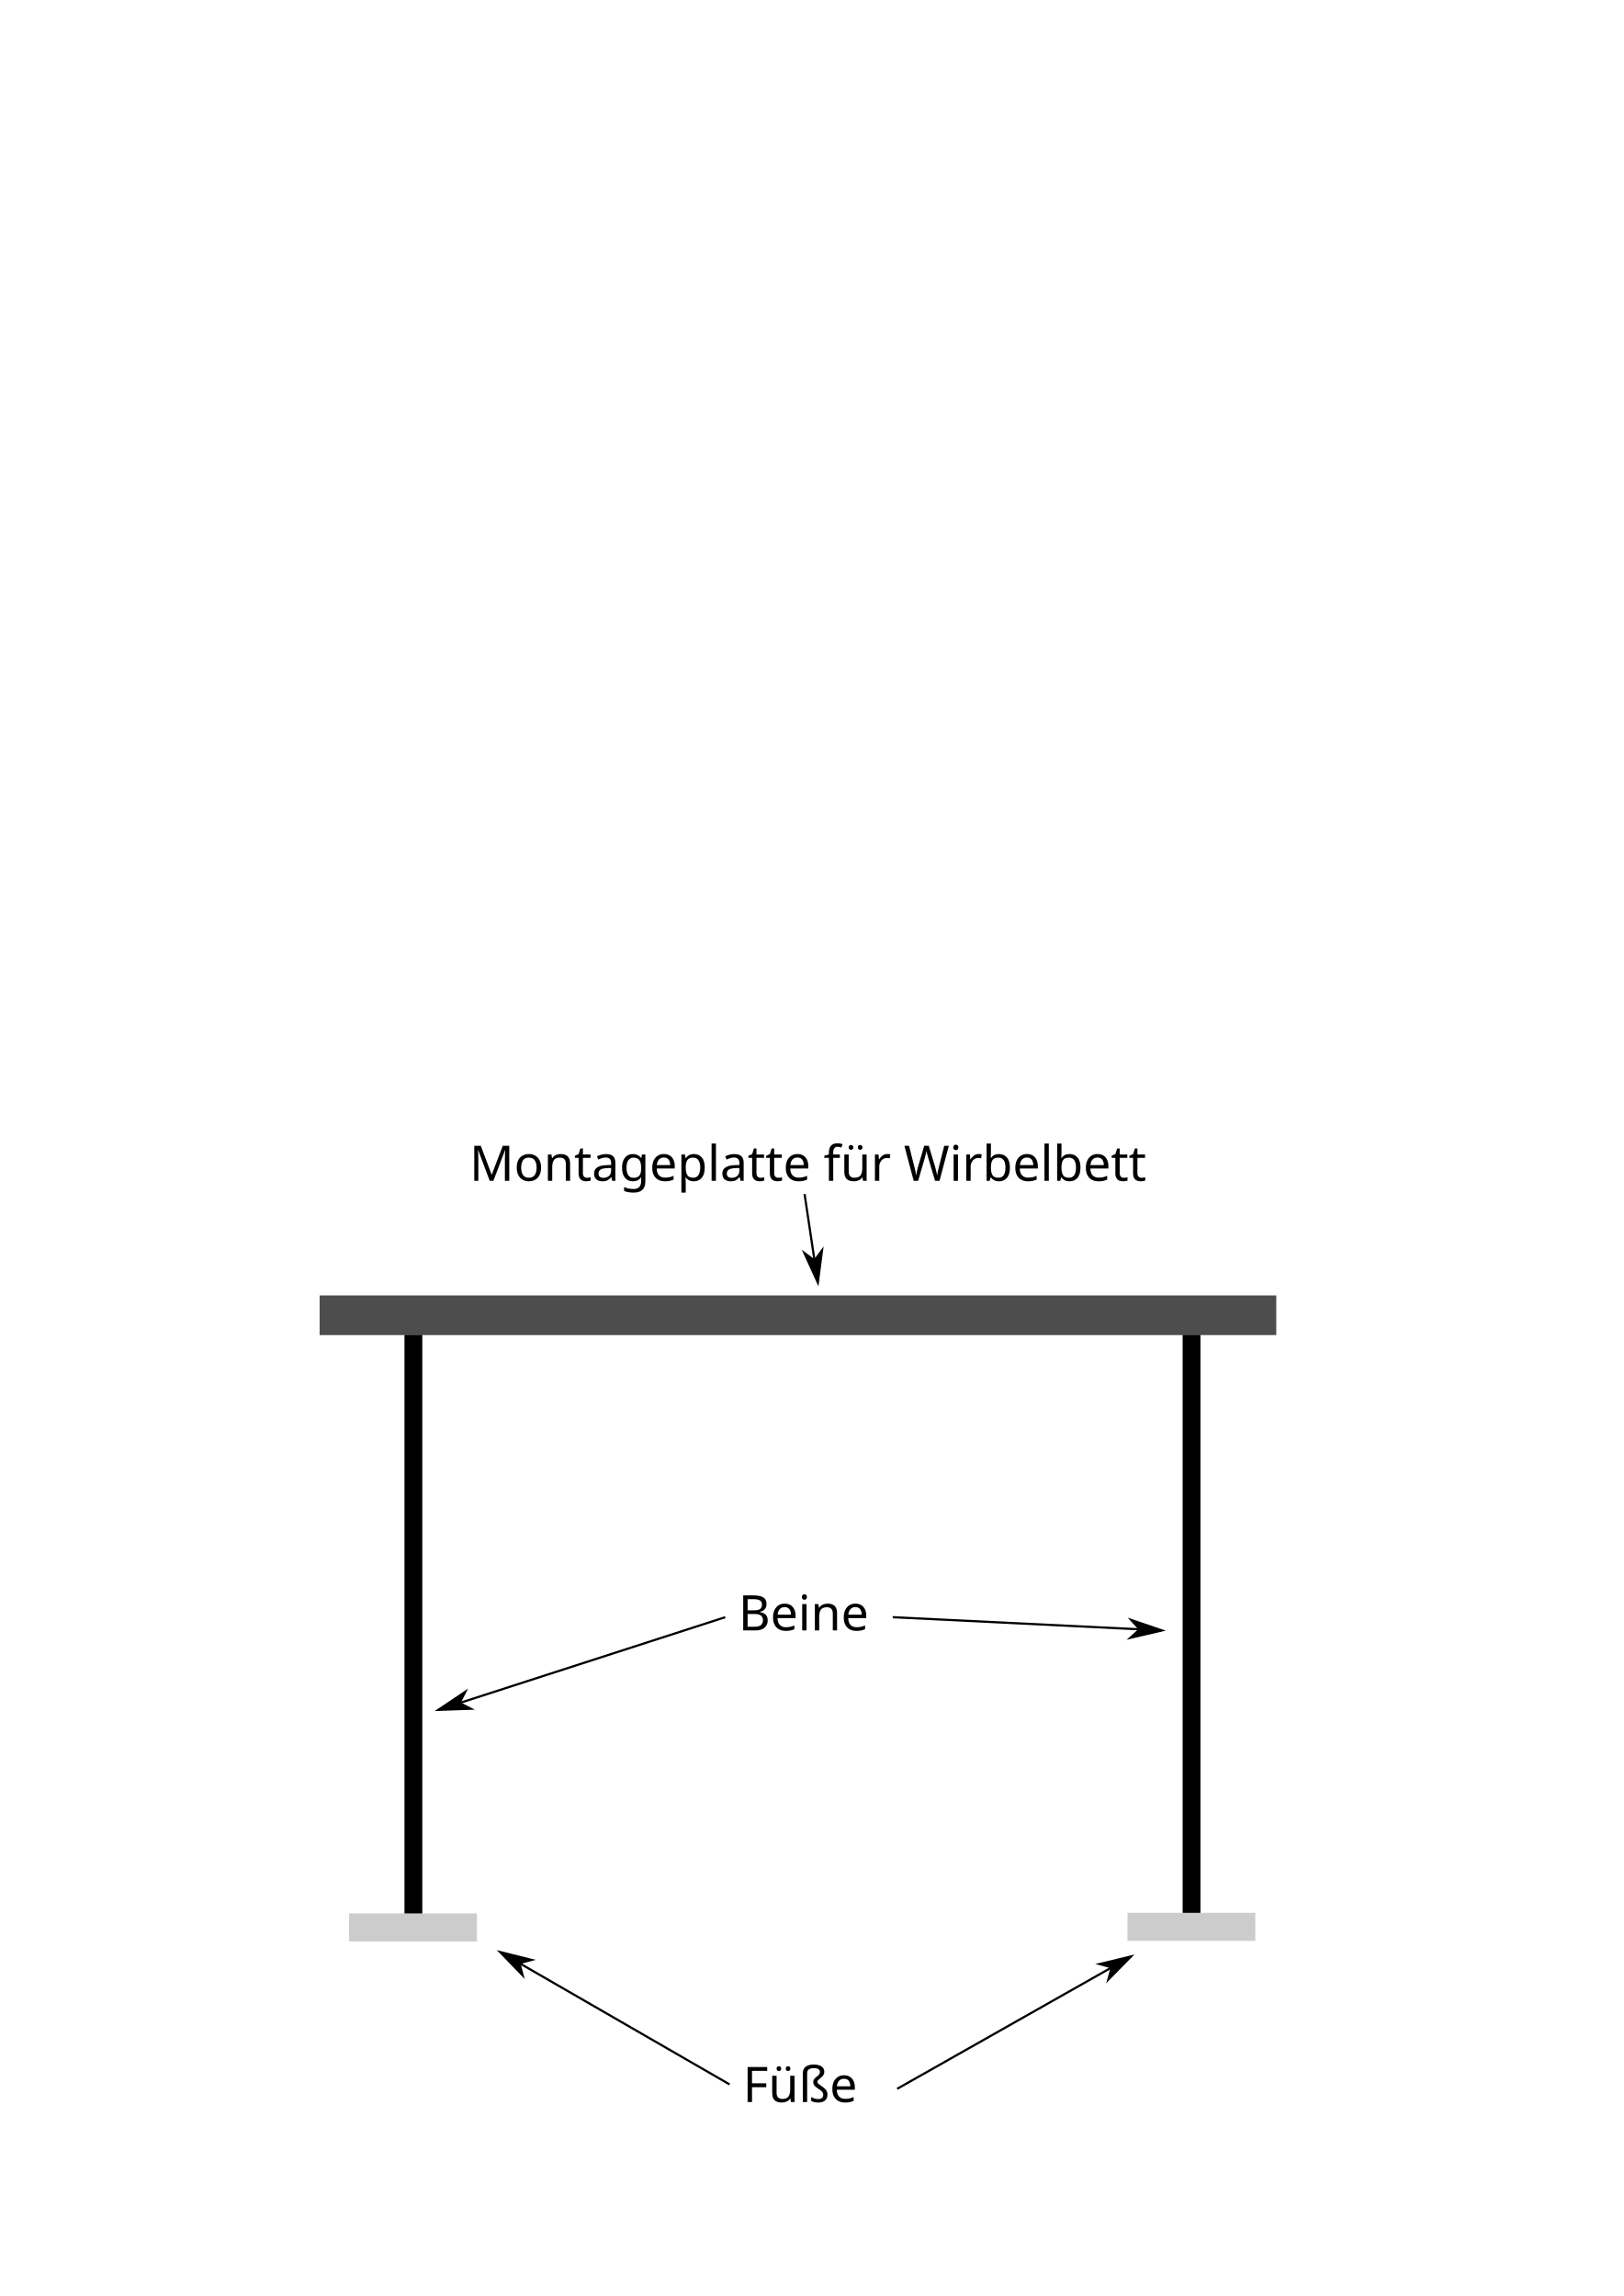
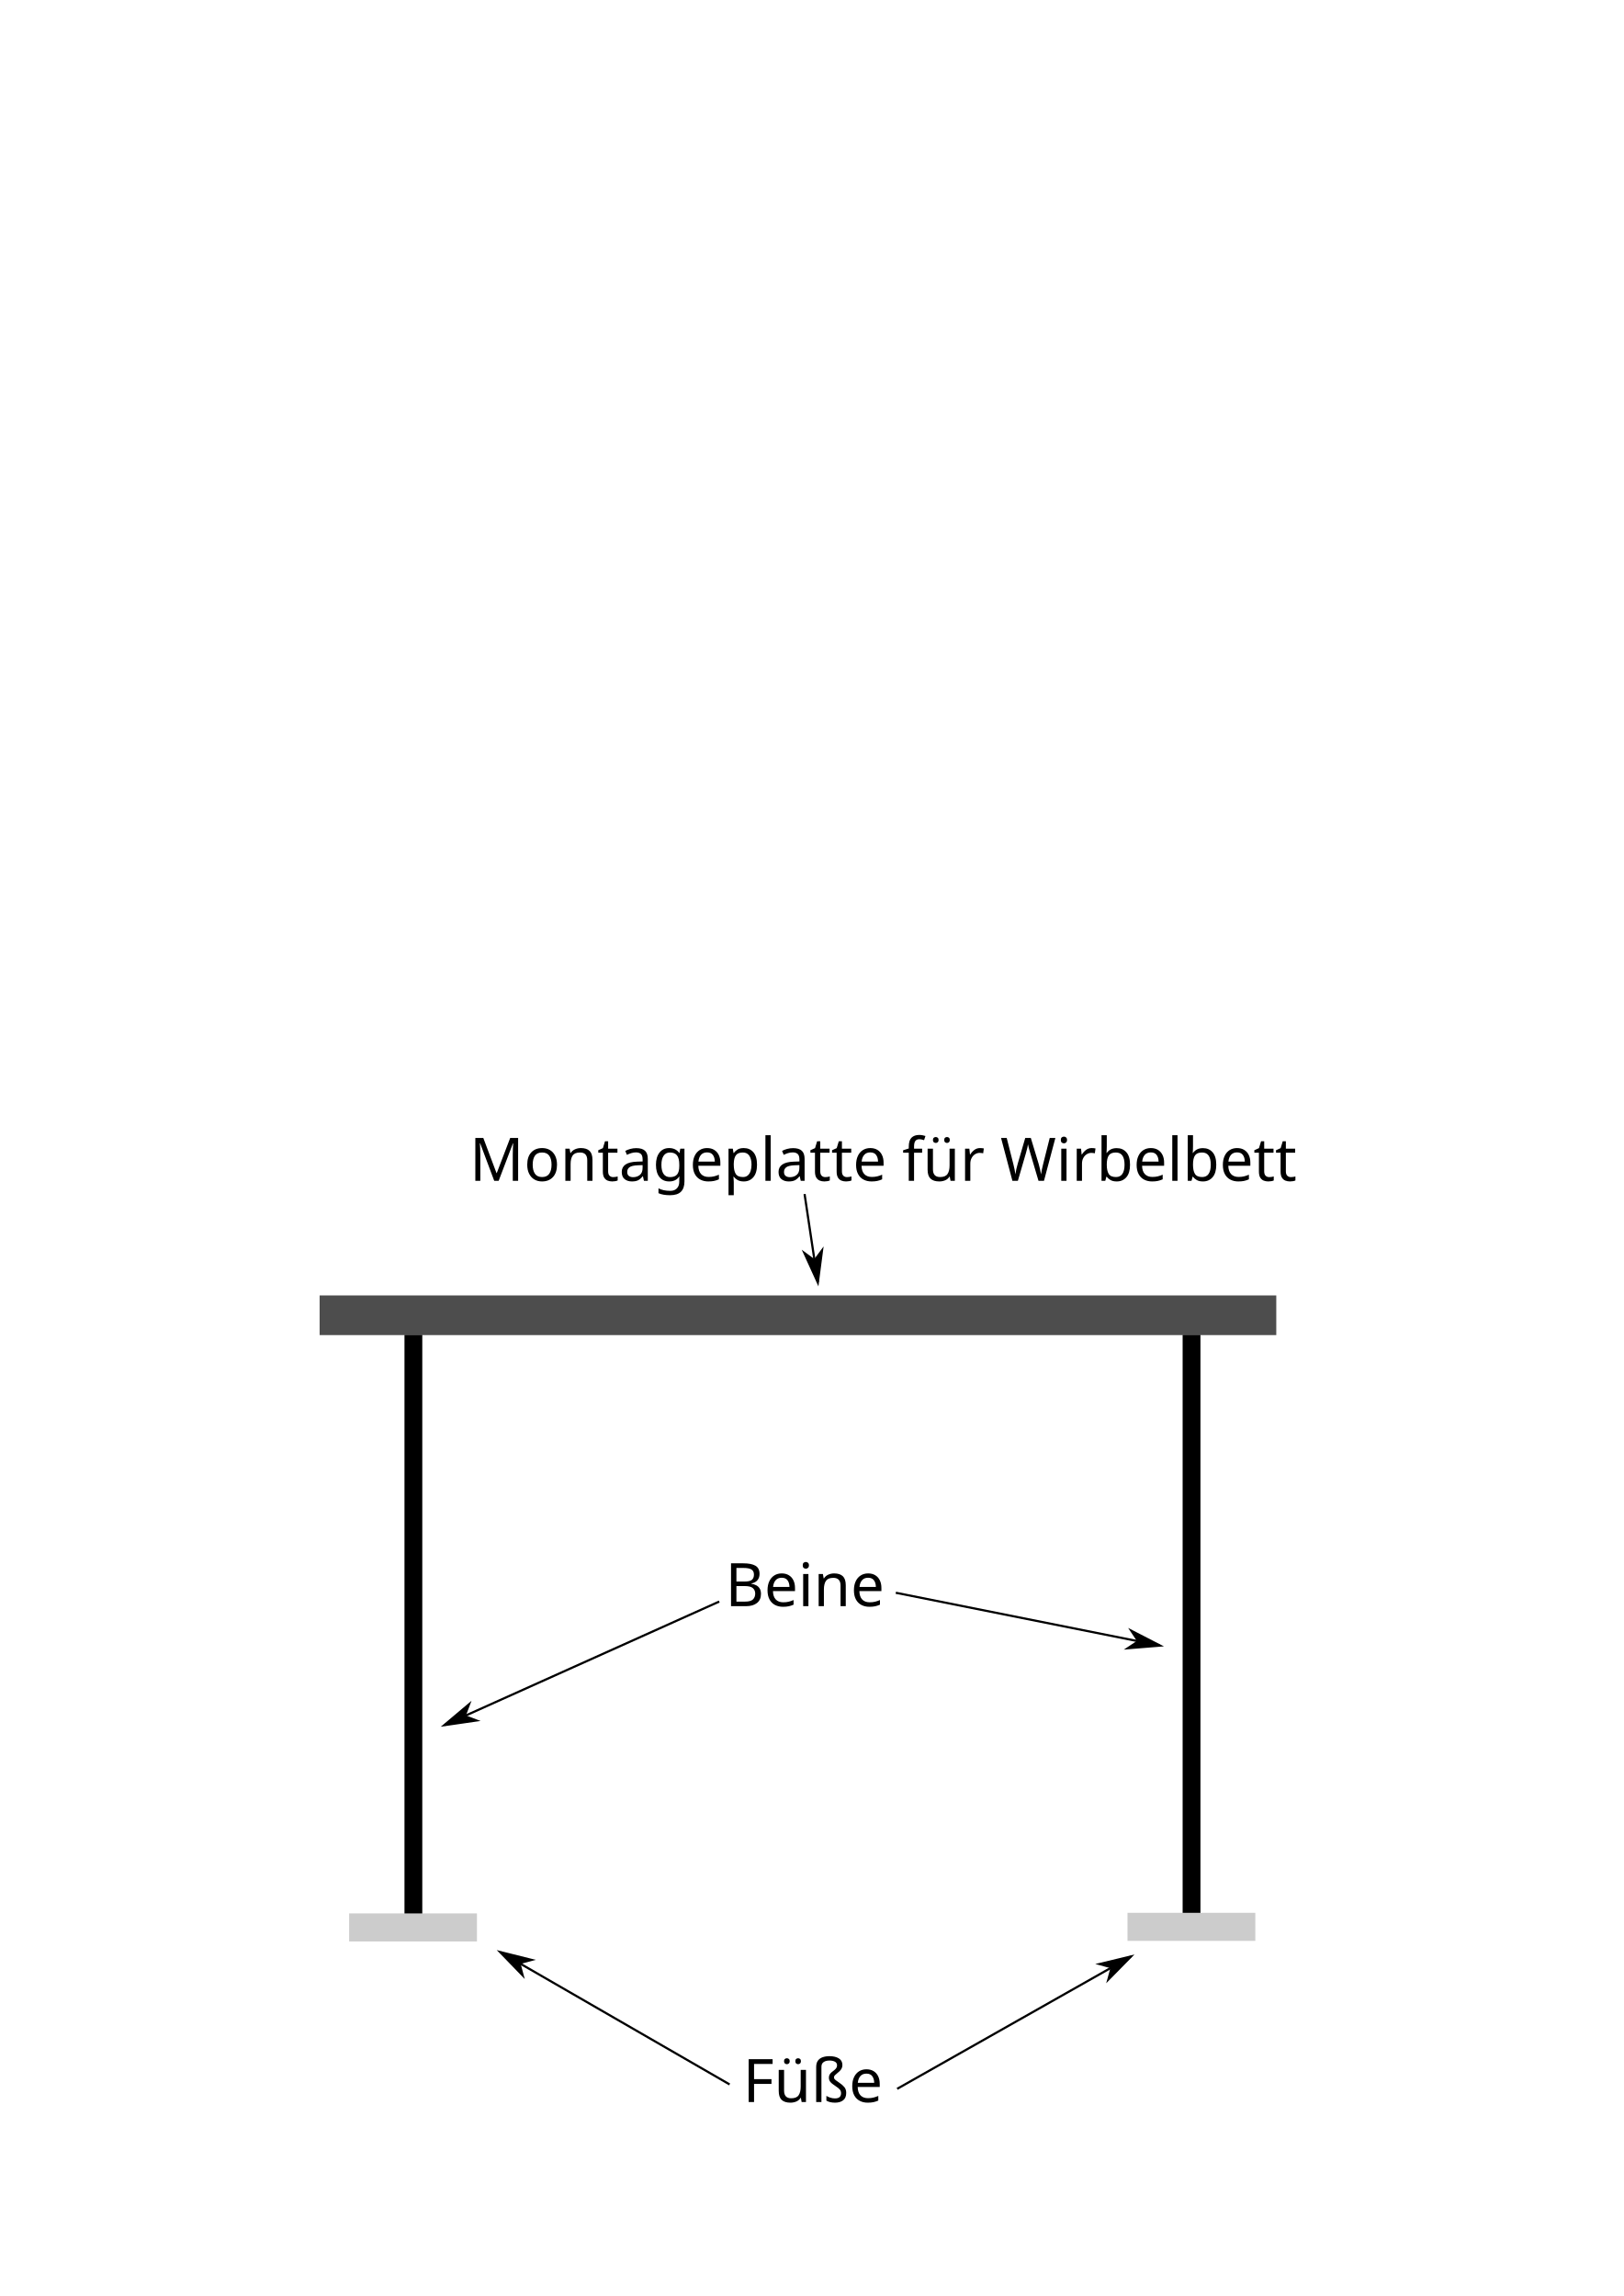
<svg xmlns="http://www.w3.org/2000/svg" width="210mm" height="297mm" viewBox="0 0 744.094 1052.362" id="svg2" version="1.1">
  <defs id="defs4">
    <marker style="overflow:visible;" id="marker4600" refX="0.0" refY="0.0" orient="auto">
      <path transform="scale(0.8) rotate(180) translate(12.5,0)" style="fill-rule:evenodd;stroke:#000000;stroke-width:1pt;stroke-opacity:1;fill:#000000;fill-opacity:1" d="M 0.0,0.0 L 5.0,-5.0 L -12.5,0.0 L 5.0,5.0 L 0.0,0.0 z " id="path4602" />
    </marker>
    <marker orient="auto" refY="0.0" refX="0.0" id="marker4554" style="overflow:visible;">
      <path id="path4556" d="M 0.0,0.0 L 5.0,-5.0 L -12.5,0.0 L 5.0,5.0 L 0.0,0.0 z " style="fill-rule:evenodd;stroke:#000000;stroke-width:1pt;stroke-opacity:1;fill:#000000;fill-opacity:1" transform="scale(0.8) rotate(180) translate(12.5,0)" />
    </marker>
    <marker style="overflow:visible;" id="marker4514" refX="0.0" refY="0.0" orient="auto">
      <path transform="scale(0.8) rotate(180) translate(12.5,0)" style="fill-rule:evenodd;stroke:#000000;stroke-width:1pt;stroke-opacity:1;fill:#000000;fill-opacity:1" d="M 0.0,0.0 L 5.0,-5.0 L -12.5,0.0 L 5.0,5.0 L 0.0,0.0 z " id="path4516" />
    </marker>
    <marker style="overflow:visible;" id="marker4480" refX="0.0" refY="0.0" orient="auto">
      <path transform="scale(0.8) rotate(180) translate(12.5,0)" style="fill-rule:evenodd;stroke:#000000;stroke-width:1pt;stroke-opacity:1;fill:#000000;fill-opacity:1" d="M 0.0,0.0 L 5.0,-5.0 L -12.5,0.0 L 5.0,5.0 L 0.0,0.0 z " id="path4482" />
    </marker>
    <marker orient="auto" refY="0.0" refX="0.0" id="Arrow1Lend" style="overflow:visible;">
      <path id="path4201" d="M 0.0,0.0 L 5.0,-5.0 L -12.5,0.0 L 5.0,5.0 L 0.0,0.0 z " style="fill-rule:evenodd;stroke:#000000;stroke-width:1pt;stroke-opacity:1;fill:#000000;fill-opacity:1" transform="scale(0.8) rotate(180) translate(12.5,0)" />
    </marker>
  </defs>
  <g id="layer1">
    <rect style="fill:#4d4d4d;stroke-width:1.432;stroke-miterlimit:4;stroke-dasharray:none" id="rect3336" width="438.406" height="18.183" x="146.472" y="593.753" />
    <rect style="fill:#000000;stroke-width:1.432;stroke-miterlimit:4;stroke-dasharray:none" id="rect3338" width="8.158" height="265.708" x="185.363" y="611.864" />
    <rect style="fill:#000000;stroke-width:1.432;stroke-miterlimit:4;stroke-dasharray:none" id="rect3338-7" width="8.158" height="265.708" x="541.967" y="611.86" />
    <rect style="fill:#cccccc;stroke-width:1.432;stroke-miterlimit:4;stroke-dasharray:none" id="rect3355" width="58.571" height="12.857" x="160" y="877.005" />
    <rect style="fill:#cccccc;stroke-width:1.432;stroke-miterlimit:4;stroke-dasharray:none" id="rect3355-3" width="58.571" height="12.857" x="516.702" y="876.733" />
    <text xml:space="preserve" style="font-style:normal;font-weight:normal;font-size:22.5px;line-height:125%;font-family:sans-serif;letter-spacing:0px;word-spacing:0px;fill:#000000;fill-opacity:1;stroke:none;stroke-width:1px;stroke-linecap:butt;stroke-linejoin:miter;stroke-opacity:1" x="215.162" y="541.225" id="text3372">
-       <tspan id="tspan3374" x="215.162" y="541.225">Montageplatte für Wirbelbett</tspan>
+       <tspan id="tspan3374" x="215.162" y="541.225" style="font-size:27.5px">Montageplatte für Wirbelbett</tspan>
    </text>
-     <text xml:space="preserve" style="font-style:normal;font-weight:normal;font-size:22.5px;line-height:125%;font-family:sans-serif;letter-spacing:0px;word-spacing:0px;fill:#000000;fill-opacity:1;stroke:none;stroke-width:1px;stroke-linecap:butt;stroke-linejoin:miter;stroke-opacity:1" x="338.401" y="747.296" id="text3376">
-       <tspan id="tspan3378" x="338.401" y="747.296">Beine</tspan>
+     <text xml:space="preserve" style="font-style:normal;font-weight:normal;font-size:22.5px;line-height:125%;font-family:sans-serif;letter-spacing:0px;word-spacing:0px;fill:#000000;fill-opacity:1;stroke:none;stroke-width:1px;stroke-linecap:butt;stroke-linejoin:miter;stroke-opacity:1" x="332.34" y="736.184" id="text3376">
+       <tspan id="tspan3378" x="332.34" y="736.184" style="font-size:27.5px">Beine</tspan>
    </text>
    <text xml:space="preserve" style="font-style:normal;font-weight:normal;font-size:22.5px;line-height:125%;font-family:sans-serif;letter-spacing:0px;word-spacing:0px;fill:#000000;fill-opacity:1;stroke:none;stroke-width:1px;stroke-linecap:butt;stroke-linejoin:miter;stroke-opacity:1" x="340.421" y="963.469" id="text3380">
-       <tspan id="tspan3382" x="340.421" y="963.469">Füße</tspan>
+       <tspan id="tspan3382" x="340.421" y="963.469" style="font-size:27.5px">Füße</tspan>
    </text>
    <path style="fill:none;fill-rule:evenodd;stroke:#000000;stroke-width:1px;stroke-linecap:butt;stroke-linejoin:miter;stroke-opacity:1;marker-end:url(#marker4554)" d="M 411.132,957.408 518.208,896.799" id="path3384" />
    <path style="fill:none;fill-rule:evenodd;stroke:#000000;stroke-width:1px;stroke-linecap:butt;stroke-linejoin:miter;stroke-opacity:1;marker-end:url(#marker4600)" d="M 334.36,955.388 229.305,894.778" id="path3386" />
-     <path style="fill:none;fill-rule:evenodd;stroke:#000000;stroke-width:1px;stroke-linecap:butt;stroke-linejoin:miter;stroke-opacity:1;marker-end:url(#marker4480)" d="m 409.112,741.235 123.239,6.061" id="path3388" />
-     <path style="fill:none;fill-rule:evenodd;stroke:#000000;stroke-width:1px;stroke-linecap:butt;stroke-linejoin:miter;stroke-opacity:1;marker-end:url(#marker4514)" d="M 332.34,741.235 201.02,783.662" id="path3390" />
+     <path style="fill:none;fill-rule:evenodd;stroke:#000000;stroke-width:1px;stroke-linecap:butt;stroke-linejoin:miter;stroke-opacity:1;marker-end:url(#marker4480)" d="m 410.52,730.039 120.993,24.189" id="path3388" />
+     <path style="fill:none;fill-rule:evenodd;stroke:#000000;stroke-width:1px;stroke-linecap:butt;stroke-linejoin:miter;stroke-opacity:1;marker-end:url(#marker4514)" d="M 329.605,734.068 203.737,790.656" id="path3390" />
    <path style="fill:none;fill-rule:evenodd;stroke:#000000;stroke-width:1px;stroke-linecap:butt;stroke-linejoin:miter;stroke-opacity:1;marker-end:url(#Arrow1Lend)" d="m 368.706,547.286 6.061,40.406" id="path3392" />
  </g>
</svg>
